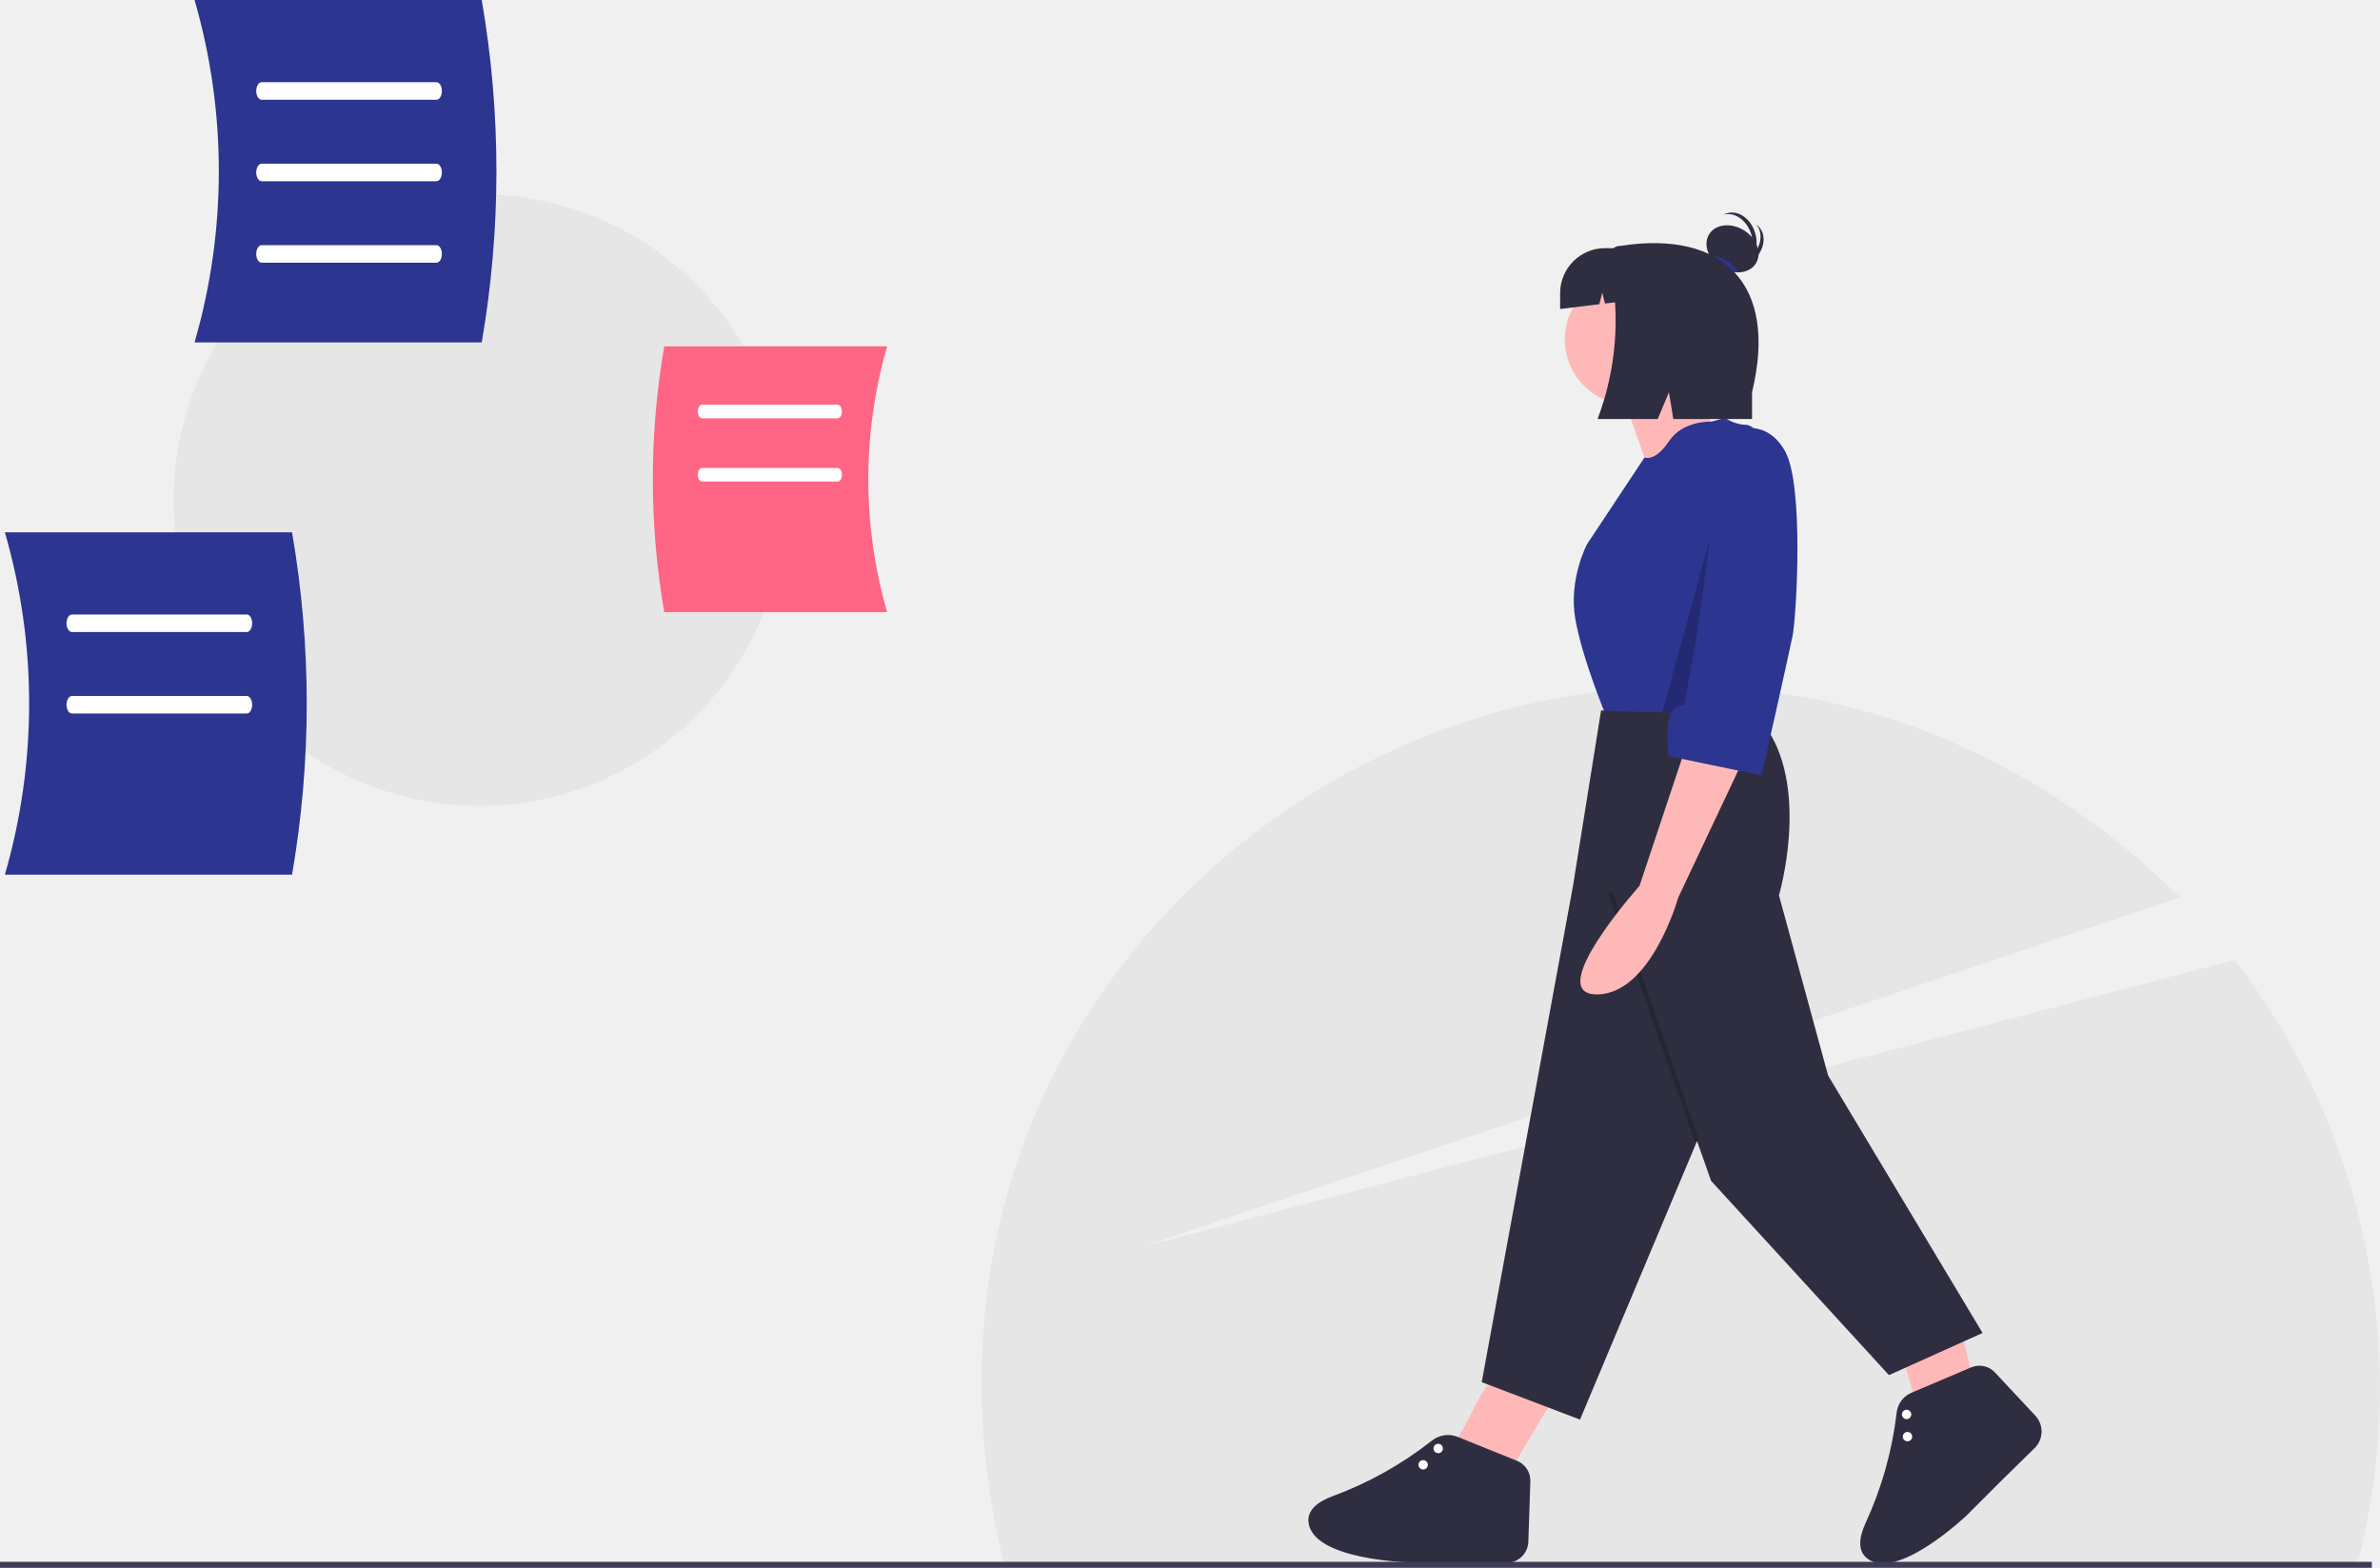
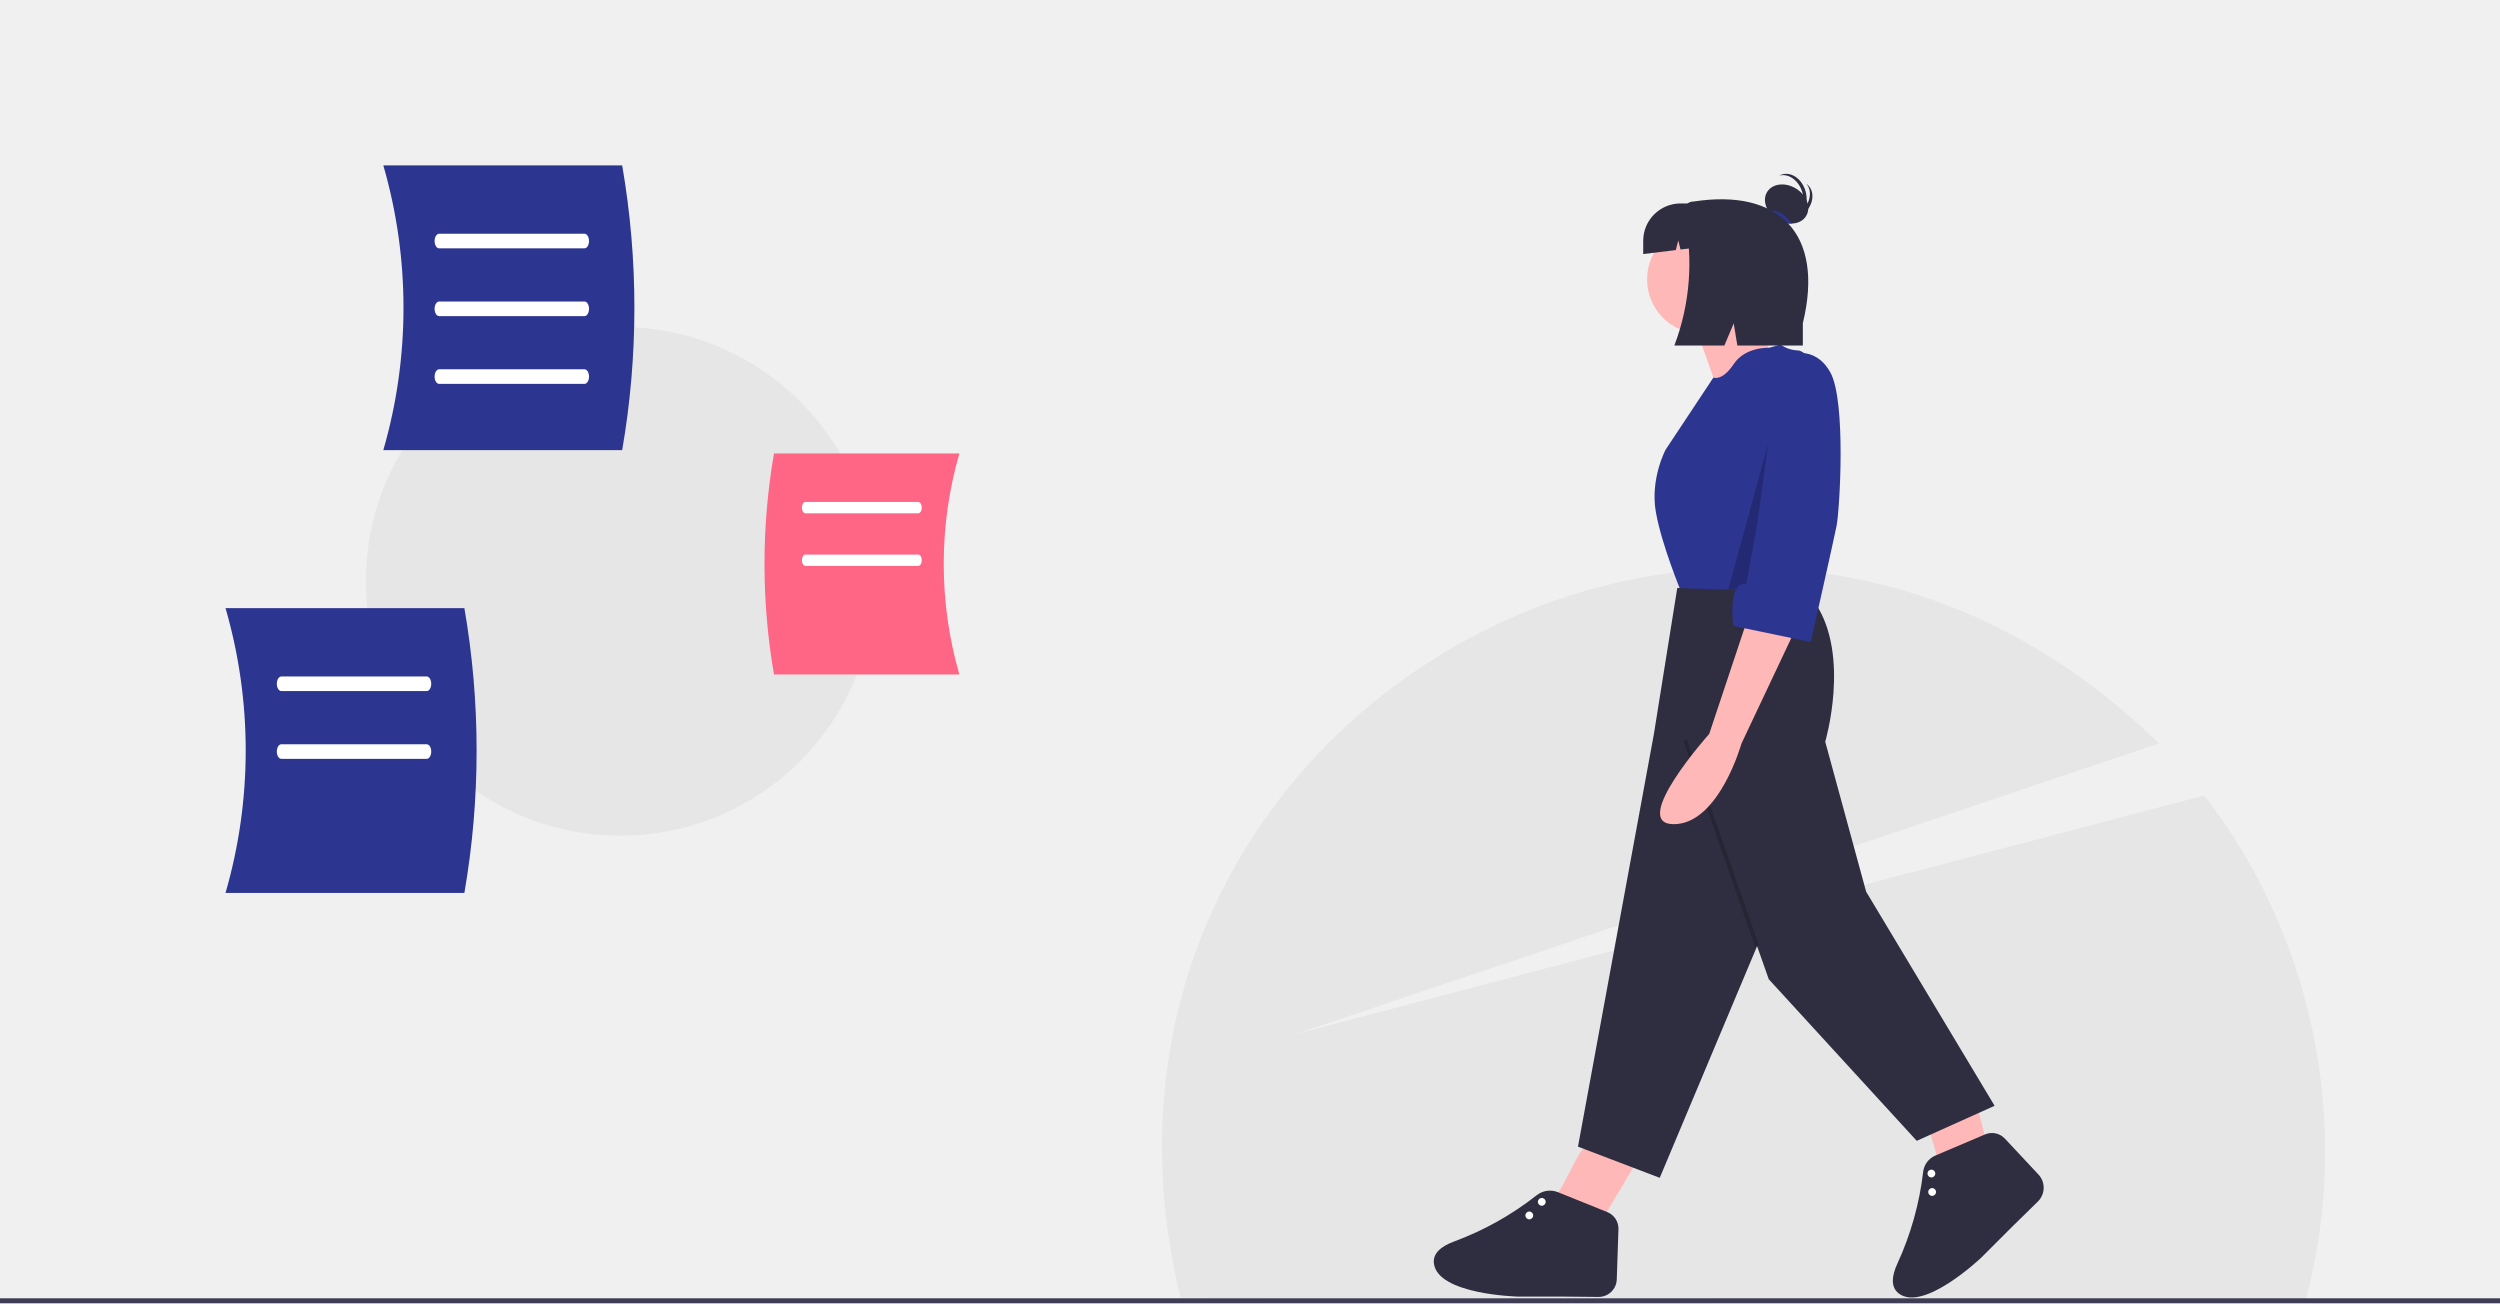
- <svg xmlns="http://www.w3.org/2000/svg" id="b90d1e5d-c0c0-42b5-8a03-05d524a4d224" data-name="Layer 1" width="891.048" height="586.952" viewBox="0 0 891.048 586.952">
-   <path d="M1036.789,742.884c21.591-80.742,1.964-165.662-45.699-226.978L581.906,623.351l388.788-130.857C777.543,303.059,467.101,481.235,530.32,742.047Z" transform="translate(-154.4759 -156.5238)" fill="#e6e6e6" />
-   <circle cx="179.496" cy="187.221" r="114.479" fill="#e6e6e6" />
-   <path d="M486.611,385.679h-83.449a291.866,291.866,0,0,1,0-99.497h83.449A179.028,179.028,0,0,0,486.611,385.679Z" transform="translate(-154.4759 -156.5238)" fill="#ff6584" />
-   <path d="M468.095,313.132H417.315c-.876,0-1.587-1.142-1.587-2.552s.711-2.552,1.587-2.552h50.78c.876,0,1.587,1.142,1.587,2.552S468.971,313.132,468.095,313.132Z" transform="translate(-154.4759 -156.5238)" fill="#fff" />
-   <path d="M468.095,336.809H417.315c-.876,0-1.587-1.142-1.587-2.552s.711-2.552,1.587-2.552h50.78c.876,0,1.587,1.142,1.587,2.552S468.971,336.809,468.095,336.809Z" transform="translate(-154.4759 -156.5238)" fill="#fff" />
-   <path d="M227.321,284.707H334.83a376.017,376.017,0,0,0,0-128.184H227.321A230.646,230.646,0,0,1,227.321,284.707Z" transform="translate(-154.4759 -156.5238)" fill="#2c3590" />
-   <path d="M317.867,193.87H252.446c-1.129,0-2.044-1.471-2.044-3.288s.915-3.288,2.044-3.288h65.421c1.129,0,2.044,1.471,2.044,3.288S318.996,193.87,317.867,193.87Z" transform="translate(-154.4759 -156.5238)" fill="#fff" />
-   <path d="M317.867,224.374H252.446c-1.129,0-2.044-1.471-2.044-3.288s.915-3.288,2.044-3.288h65.421c1.129,0,2.044,1.471,2.044,3.288S318.996,224.374,317.867,224.374Z" transform="translate(-154.4759 -156.5238)" fill="#fff" />
-   <path d="M317.867,254.878H252.446c-1.129,0-2.044-1.471-2.044-3.288s.915-3.288,2.044-3.288h65.421c1.129,0,2.044,1.471,2.044,3.288S318.996,254.878,317.867,254.878Z" transform="translate(-154.4759 -156.5238)" fill="#fff" />
-   <path d="M156.302,483.986H263.81a376.017,376.017,0,0,0,0-128.184H156.302A230.646,230.646,0,0,1,156.302,483.986Z" transform="translate(-154.4759 -156.5238)" fill="#2c3590" />
-   <path d="M246.848,393.148H181.427c-1.129,0-2.044-1.471-2.044-3.288s.915-3.288,2.044-3.288h65.421c1.129,0,2.044,1.471,2.044,3.288S247.977,393.148,246.848,393.148Z" transform="translate(-154.4759 -156.5238)" fill="#fff" />
-   <path d="M246.848,423.652H181.427c-1.129,0-2.044-1.471-2.044-3.288s.915-3.288,2.044-3.288h65.421c1.129,0,2.044,1.471,2.044,3.288S247.977,423.652,246.848,423.652Z" transform="translate(-154.4759 -156.5238)" fill="#fff" />
-   <path d="M720,707l15.502-26.023-21.906-8.763-2.007,2.565c-5.017,6.411-9.496,19.955-15.589,25.221" transform="translate(-154.4759 -156.5238)" fill="#ffb8b8" />
-   <path d="M727.429,711.108l-.756,22.6a8.174,8.174,0,0,1-8.25,7.9l-17.094-.169H682.051s-35.926-.876-37.679-14.896c-.584-4.673,3.408-7.789,8.99-9.866a136.772,136.772,0,0,0,37.201-20.807,9.657,9.657,0,0,1,9.608-1.427l22.252,8.975A8.004,8.004,0,0,1,727.429,711.108Z" transform="translate(-154.4759 -156.5238)" fill="#2f2e41" />
-   <circle cx="532.816" cy="548.395" r="1.753" fill="#fff" />
-   <circle cx="538.445" cy="542.284" r="1.753" fill="#fff" />
-   <path d="M893.221,672.708,885.782,643.345l-21.686,9.294.394,3.233c.985,8.081,7.396,20.825,6.811,28.857" transform="translate(-154.4759 -156.5238)" fill="#ffb8b8" />
-   <path d="M901.347,670.325l15.127,16.174a8.701,8.701,0,0,1-.264,12.156L904.37,710.262l-13.631,13.631s-26.023,24.784-37.176,16.11c-3.718-2.892-3.098-7.917-.62-13.333A136.724,136.724,0,0,0,864.567,685.382a9.173,9.173,0,0,1,5.503-7.426l22.376-9.514A7.936,7.936,0,0,1,901.347,670.325Z" transform="translate(-154.4759 -156.5238)" fill="#2f2e41" />
-   <circle cx="714.145" cy="537.841" r="1.753" fill="#fff" />
-   <circle cx="713.805" cy="529.539" r="1.753" fill="#fff" />
-   <path d="M761.79,304.187l9.639,27.164,25.411-14.896s-13.144-15.773-12.268-24.535Z" transform="translate(-154.4759 -156.5238)" fill="#ffb8b8" />
-   <circle cx="610.381" cy="127.071" r="24.535" fill="#ffb8b8" />
-   <path d="M800.345,312.949l-5.14,1.437s-10.633-.561-15.89,7.326-9.147,6.085-9.147,6.085l-21.522,32.47s-7.01,13.144-4.381,28.04,11.391,35.926,11.391,35.926,56.08,5.258,57.833,2.629,0-20.154,0-20.154l7.01-77.987s-7.886-13.144-12.268-13.144A14.631,14.631,0,0,1,800.345,312.949Z" transform="translate(-154.4759 -156.5238)" fill="#2c3590" />
-   <path d="M817.87,421.605s-14.896-.876-21.03.876-42.937,0-42.937,0l-10.515,65.719-34.174,185.766L746.017,687.987l43.813-104.274,5.258,14.896,66.595,72.729,35.05-15.773-57.833-96.388-18.401-67.472s11.391-38.555-4.381-62.214Z" transform="translate(-154.4759 -156.5238)" fill="#2f2e41" />
-   <rect x="772.743" y="488.081" width="1.753" height="98.379" transform="translate(-288.3196 128.442) rotate(-19.24188)" opacity="0.2" />
-   <path d="M810.314,244.869c-1.396-5.522-6.062-9.105-10.421-8.003-.049.012-.095.033-.144.046a6.522,6.522,0,0,1,1.567-.623c4.359-1.102,9.025,2.481,10.421,8.003,1.38,5.459-.956,10.763-5.222,11.947C809.858,254.387,811.532,249.686,810.314,244.869Z" transform="translate(-154.4759 -156.5238)" fill="#2f2e41" />
-   <path d="M809.286,253.461c4.398-3.618,5.648-9.367,2.792-12.839-.032-.039-.07-.072-.103-.11a6.522,6.522,0,0,1,1.232,1.151c2.857,3.472,1.607,9.221-2.792,12.839-4.349,3.577-10.142,3.727-13.033.375C800.483,257.11,805.448,256.619,809.286,253.461Z" transform="translate(-154.4759 -156.5238)" fill="#2f2e41" />
-   <ellipse cx="803.113" cy="249.679" rx="8.142" ry="10.313" transform="translate(10.12141 640.5387) rotate(-57.87554)" fill="#2f2e41" />
-   <path d="M794.64,252.331a12.055,12.055,0,0,1,6.514,1.913,12.279,12.279,0,0,1,4.144,4.244,12.055,12.055,0,0,1-6.514-1.913A12.279,12.279,0,0,1,794.64,252.331Z" transform="translate(-154.4759 -156.5238)" fill="#2c3590" />
-   <path d="M761.354,248.545h0c-3.722,0-4.892,3.303-4.184,6.768a103.941,103.941,0,0,1-4.581,58.075h22.511l4.215-9.974,1.633,9.974h29.474V303.328C820.342,262.583,799.306,242.699,761.354,248.545Z" transform="translate(-154.4759 -156.5238)" fill="#2f2e41" />
-   <path d="M757.663,249.421h-2.262a16.832,16.832,0,0,0-16.832,16.832v5.95l14.687-1.791,1.086-4.343,1.022,4.086,19.132-2.333v-1.569A16.832,16.832,0,0,0,757.663,249.421Z" transform="translate(-154.4759 -156.5238)" fill="#2f2e41" />
-   <polygon points="640.277 201.363 631.515 266.206 622.324 266.685 640.277 201.363" opacity="0.2" />
-   <path d="M785.693,435.957l-17.41,52.23s-36.271,40.624-15.959,40.624S782.791,492.54,782.791,492.54l24.664-52.23Z" transform="translate(-154.4759 -156.5238)" fill="#ffb8b8" />
-   <path d="M803.828,317.713s11.801-5.108,18.965,7.752,4.248,61.888,2.798,69.142-11.607,52.23-11.607,52.23l-34.82-7.254s-2.902-20.312,5.803-18.861Z" transform="translate(-154.4759 -156.5238)" fill="#2c3590" />
-   <rect y="584.712" width="888" height="2.241" fill="#3f3d56" />
+ <svg xmlns="http://www.w3.org/2000/svg" id="b90d1e5d-c0c0-42b5-8a03-05d524a4d224" data-name="Layer 1" width="504.171" height="262.814" viewBox="0 0 504.171 262.814" version="1.1">
+   <defs id="defs77" />
+   <path d="m 465,262.126 c 9.674,-36.177 0.88,-74.225 -20.476,-101.699 l -183.336,48.141 174.198,-58.631 C 348.844,65.06 209.749,144.893 238.075,261.75 Z" fill="#e6e6e6" id="path4" style="stroke-width:0.448" />
+   <circle cx="125.088" cy="117.235" r="51.293" fill="#e6e6e6" id="circle6" style="stroke-width:0.448" />
+   <path d="m 193.479,136.023 h -37.39 a 130.772,130.772 0 0 1 0,-44.58 h 37.39 a 80.214,80.214 0 0 0 0,44.58 z" fill="#ff6584" id="path8" style="stroke-width:0.448" />
+   <path d="m 185.183,103.518 h -22.752 c -0.393,0 -0.711,-0.511 -0.711,-1.144 0,-0.632 0.318,-1.144 0.711,-1.144 h 22.752 c 0.393,0 0.711,0.511 0.711,1.144 0,0.632 -0.318,1.144 -0.711,1.144 z" fill="#ffffff" id="path10" style="stroke-width:0.448" />
+   <path d="m 185.183,114.127 h -22.752 c -0.393,0 -0.711,-0.511 -0.711,-1.144 0,-0.632 0.318,-1.144 0.711,-1.144 h 22.752 c 0.393,0 0.711,0.511 0.711,1.144 0,0.632 -0.318,1.144 -0.711,1.144 z" fill="#ffffff" id="path12" style="stroke-width:0.448" />
+   <path d="M 77.303,90.783 H 125.473 a 168.476,168.476 0 0 0 0,-57.433 H 77.303 a 103.342,103.342 0 0 1 0,57.433 z" fill="#2c3590" id="path14" style="stroke-width:0.448" />
+   <path d="M 117.873,50.083 H 88.56 c -0.506,0 -0.916,-0.659 -0.916,-1.473 0,-0.814 0.41,-1.473 0.916,-1.473 h 29.312 c 0.506,0 0.916,0.659 0.916,1.473 0,0.814 -0.41,1.473 -0.916,1.473 z" fill="#ffffff" id="path16" style="stroke-width:0.448" />
+   <path d="M 117.873,63.75 H 88.56 c -0.506,0 -0.916,-0.659 -0.916,-1.473 0,-0.814 0.41,-1.473 0.916,-1.473 h 29.312 c 0.506,0 0.916,0.659 0.916,1.473 0,0.814 -0.41,1.473 -0.916,1.473 z" fill="#ffffff" id="path18" style="stroke-width:0.448" />
+   <path d="M 117.873,77.417 H 88.56 c -0.506,0 -0.916,-0.659 -0.916,-1.473 0,-0.814 0.41,-1.473 0.916,-1.473 h 29.312 c 0.506,0 0.916,0.659 0.916,1.473 0,0.814 -0.41,1.473 -0.916,1.473 z" fill="#ffffff" id="path20" style="stroke-width:0.448" />
+   <path d="m 45.482,180.07 h 48.17 a 168.476,168.476 0 0 0 0,-57.433 H 45.482 a 103.342,103.342 0 0 1 0,57.433 z" fill="#2c3590" id="path22" style="stroke-width:0.448" />
+   <path d="M 86.052,139.37 H 56.74 c -0.506,0 -0.916,-0.659 -0.916,-1.473 0,-0.814 0.41,-1.473 0.916,-1.473 h 29.312 c 0.506,0 0.916,0.659 0.916,1.473 0,0.814 -0.41,1.473 -0.916,1.473 z" fill="#ffffff" id="path24" style="stroke-width:0.448" />
+   <path d="M 86.052,153.037 H 56.74 c -0.506,0 -0.916,-0.659 -0.916,-1.473 0,-0.814 0.41,-1.473 0.916,-1.473 h 29.312 c 0.506,0 0.916,0.659 0.916,1.473 0,0.814 -0.41,1.473 -0.916,1.473 z" fill="#ffffff" id="path26" style="stroke-width:0.448" />
+   <path d="m 323.062,246.048 6.946,-11.66 -9.815,-3.926 -0.899,1.149 c -2.248,2.872 -4.255,8.941 -6.985,11.3" fill="#ffb8b8" id="path28" style="stroke-width:0.448" />
+   <path d="m 326.39,247.888 -0.339,10.126 a 3.662,3.662 0 0 1 -3.697,3.54 l -7.659,-0.076 h -8.637 c 0,0 -16.097,-0.393 -16.882,-6.674 -0.262,-2.094 1.527,-3.49 4.028,-4.42 a 61.281,61.281 0 0 0 16.668,-9.322 4.327,4.327 0 0 1 4.305,-0.64 l 9.97,4.021 a 3.586,3.586 0 0 1 2.243,3.446 z" fill="#2f2e41" id="path30" style="stroke-width:0.448" />
+   <circle cx="308.407" cy="245.115" r="0.785" fill="#ffffff" id="circle32" style="stroke-width:0.448" />
+   <circle cx="310.929" cy="242.377" r="0.785" fill="#ffffff" id="circle34" style="stroke-width:0.448" />
+   <path d="m 400.674,230.683 -3.333,-13.156 -9.717,4.164 0.177,1.448 c 0.442,3.621 3.314,9.331 3.052,12.929" fill="#ffb8b8" id="path36" style="stroke-width:0.448" />
+   <path d="m 404.315,229.615 6.778,7.247 a 3.898,3.898 0 0 1 -0.118,5.447 l -5.305,5.201 -6.108,6.108 c 0,0 -11.66,11.105 -16.657,7.218 -1.666,-1.296 -1.388,-3.547 -0.278,-5.974 a 61.26,61.26 0 0 0 5.208,-18.499 4.11,4.11 0 0 1 2.466,-3.327 l 10.025,-4.263 a 3.556,3.556 0 0 1 3.988,0.843 z" fill="#2f2e41" id="path38" style="stroke-width:0.448" />
+   <circle cx="389.652" cy="240.386" r="0.785" fill="#ffffff" id="circle40" style="stroke-width:0.448" />
+   <circle cx="389.5" cy="236.667" r="0.785" fill="#ffffff" id="circle42" style="stroke-width:0.448" />
+   <path d="m 341.786,65.566 4.319,12.171 11.386,-6.674 c 0,0 -5.889,-7.067 -5.497,-10.993 z" fill="#ffb8b8" id="path44" style="stroke-width:0.448" />
+   <circle cx="343.16" cy="56.339" r="10.993" fill="#ffb8b8" id="circle46" style="stroke-width:0.448" />
+   <path d="m 359.061,69.492 -2.303,0.644 c 0,0 -4.764,-0.251 -7.12,3.282 -2.356,3.533 -4.098,2.727 -4.098,2.727 l -9.643,14.548 c 0,0 -3.141,5.889 -1.963,12.564 1.178,6.674 5.104,16.097 5.104,16.097 0,0 25.127,2.356 25.912,1.178 0.785,-1.178 0,-9.03 0,-9.03 l 3.141,-34.942 c 0,0 -3.533,-5.889 -5.497,-5.889 a 6.555,6.555 0 0 1 -3.533,-1.178 z" fill="#2c3590" id="path48" style="stroke-width:0.448" />
+   <path d="m 366.913,118.175 c 0,0 -6.674,-0.393 -9.423,0.393 -2.748,0.785 -19.238,0 -19.238,0 l -4.711,29.446 -15.312,83.233 16.49,6.282 19.631,-46.721 2.356,6.674 29.838,32.587 15.704,-7.067 -25.912,-43.187 -8.245,-30.231 c 0,0 5.104,-17.275 -1.963,-27.875 z" fill="#2f2e41" id="path50" style="stroke-width:0.448" />
+   <rect x="271.279" y="252.848" width="0.785" height="44.079" transform="rotate(-19.24188)" opacity="0.2" id="rect52" style="stroke-width:0.448" />
+   <path d="m 363.528,38.988 c -0.626,-2.474 -2.716,-4.079 -4.669,-3.586 -0.022,0.006 -0.043,0.015 -0.065,0.021 A 2.922,2.922 0 0 1 359.496,35.144 c 1.953,-0.494 4.044,1.111 4.669,3.586 0.618,2.446 -0.428,4.822 -2.34,5.353 1.498,-0.83 2.248,-2.936 1.702,-5.095 z" fill="#2f2e41" id="path54" style="stroke-width:0.448" />
+   <path d="m 363.067,42.838 c 1.971,-1.621 2.531,-4.197 1.251,-5.753 -0.015,-0.018 -0.032,-0.032 -0.046,-0.049 a 2.922,2.922 0 0 1 0.552,0.516 c 1.28,1.556 0.72,4.131 -1.251,5.753 -1.948,1.603 -4.544,1.67 -5.84,0.168 1.39,1 3.614,0.78 5.334,-0.634 z" fill="#2f2e41" id="path56" style="stroke-width:0.448" />
+   <ellipse cx="156.75" cy="327.016" rx="3.648" ry="4.621" transform="rotate(-57.87554)" fill="#2f2e41" id="ellipse58" style="stroke-width:0.448" />
+   <path d="m 356.505,42.331 a 5.401,5.401 0 0 1 2.918,0.857 5.502,5.502 0 0 1 1.857,1.901 5.401,5.401 0 0 1 -2.918,-0.857 5.502,5.502 0 0 1 -1.857,-1.901 z" fill="#2c3590" id="path60" style="stroke-width:0.448" />
+   <path d="m 341.591,40.635 v 0 c -1.668,0 -2.192,1.48 -1.875,3.033 a 46.571,46.571 0 0 1 -2.053,26.021 h 10.086 l 1.888,-4.469 0.732,4.469 h 13.206 V 65.181 c 4.444,-18.256 -4.981,-27.165 -21.985,-24.546 z" fill="#2f2e41" id="path62" style="stroke-width:0.448" />
+   <path d="m 339.937,41.027 h -1.013 a 7.542,7.542 0 0 0 -7.542,7.542 v 2.666 l 6.581,-0.803 0.486,-1.946 0.458,1.831 8.572,-1.045 v -0.703 a 7.542,7.542 0 0 0 -7.542,-7.542 z" fill="#2f2e41" id="path64" style="stroke-width:0.448" />
+   <polygon points="631.515,266.206 622.324,266.685 640.277,201.363 " opacity="0.2" id="polygon66" transform="matrix(0.4480541,0,0,0.4480541,69.6765,-0.5955257)" />
+   <path d="m 352.496,124.606 -7.801,23.402 c 0,0 -16.251,18.202 -7.151,18.202 9.101,0 13.651,-16.251 13.651,-16.251 l 11.051,-23.402 z" fill="#ffb8b8" id="path68" style="stroke-width:0.448" />
+   <path d="m 360.622,71.626 c 0,0 5.287,-2.289 8.497,3.473 3.21,5.762 1.903,27.729 1.253,30.98 -0.65,3.25 -5.2,23.402 -5.2,23.402 l -15.601,-3.25 c 0,0 -1.3,-9.101 2.6,-8.451 z" fill="#2c3590" id="path70" style="stroke-width:0.448" />
+   <rect y="261.824" width="504.171" height="1" fill="#3f3d56" id="rect72" x="2.7367339e-10" style="stroke-width:0.354" />
</svg>
